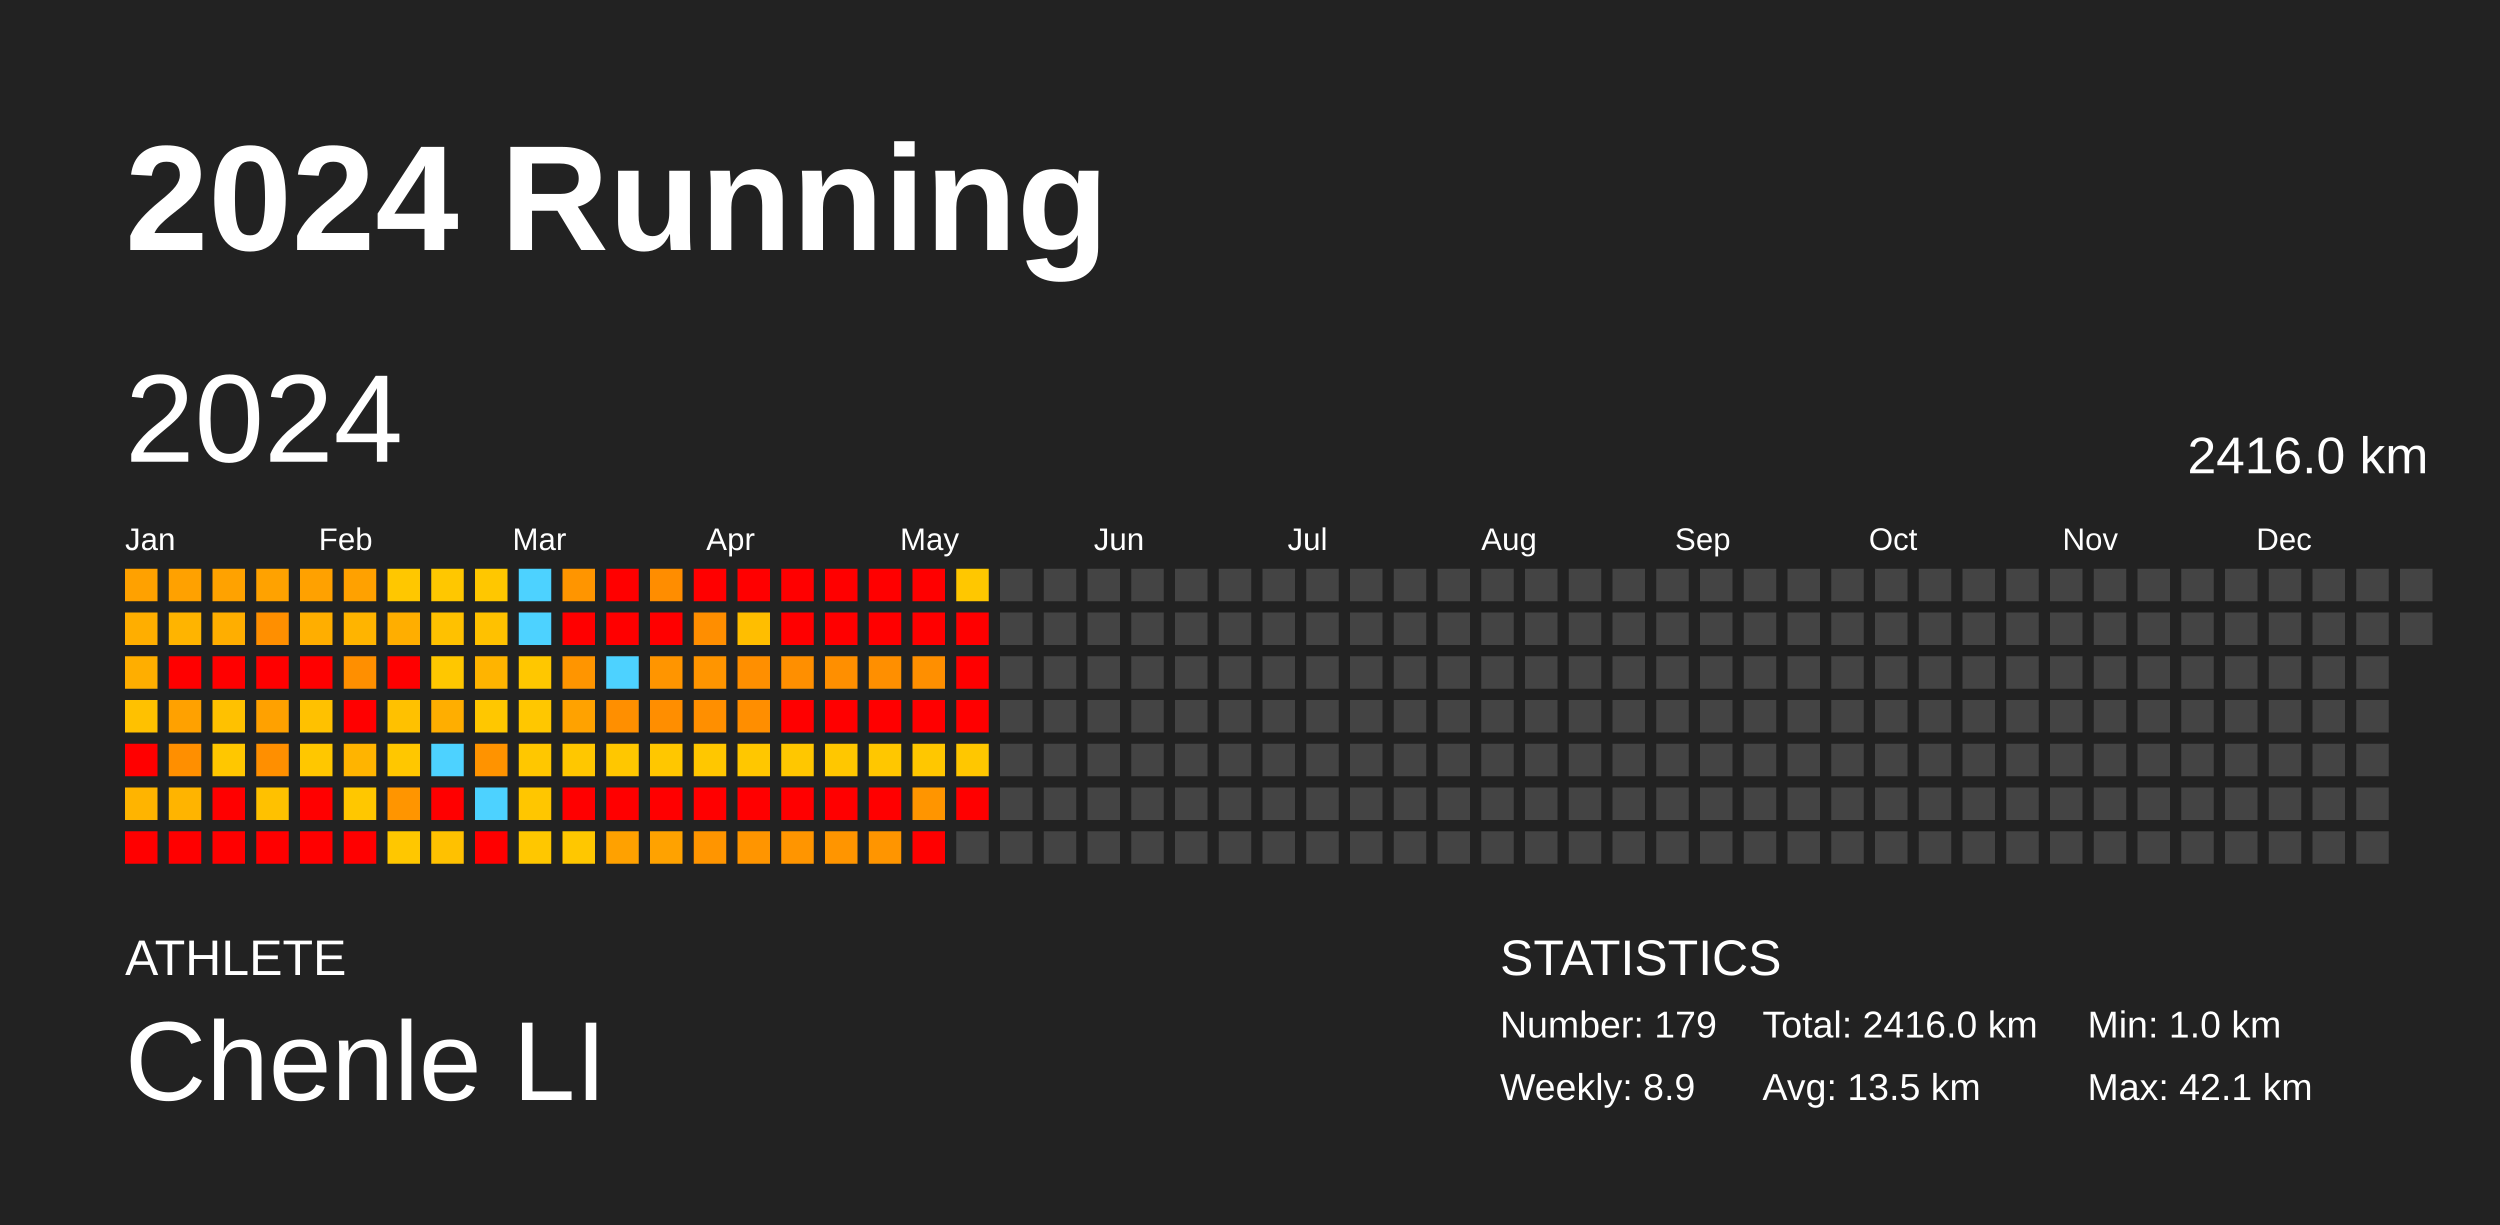
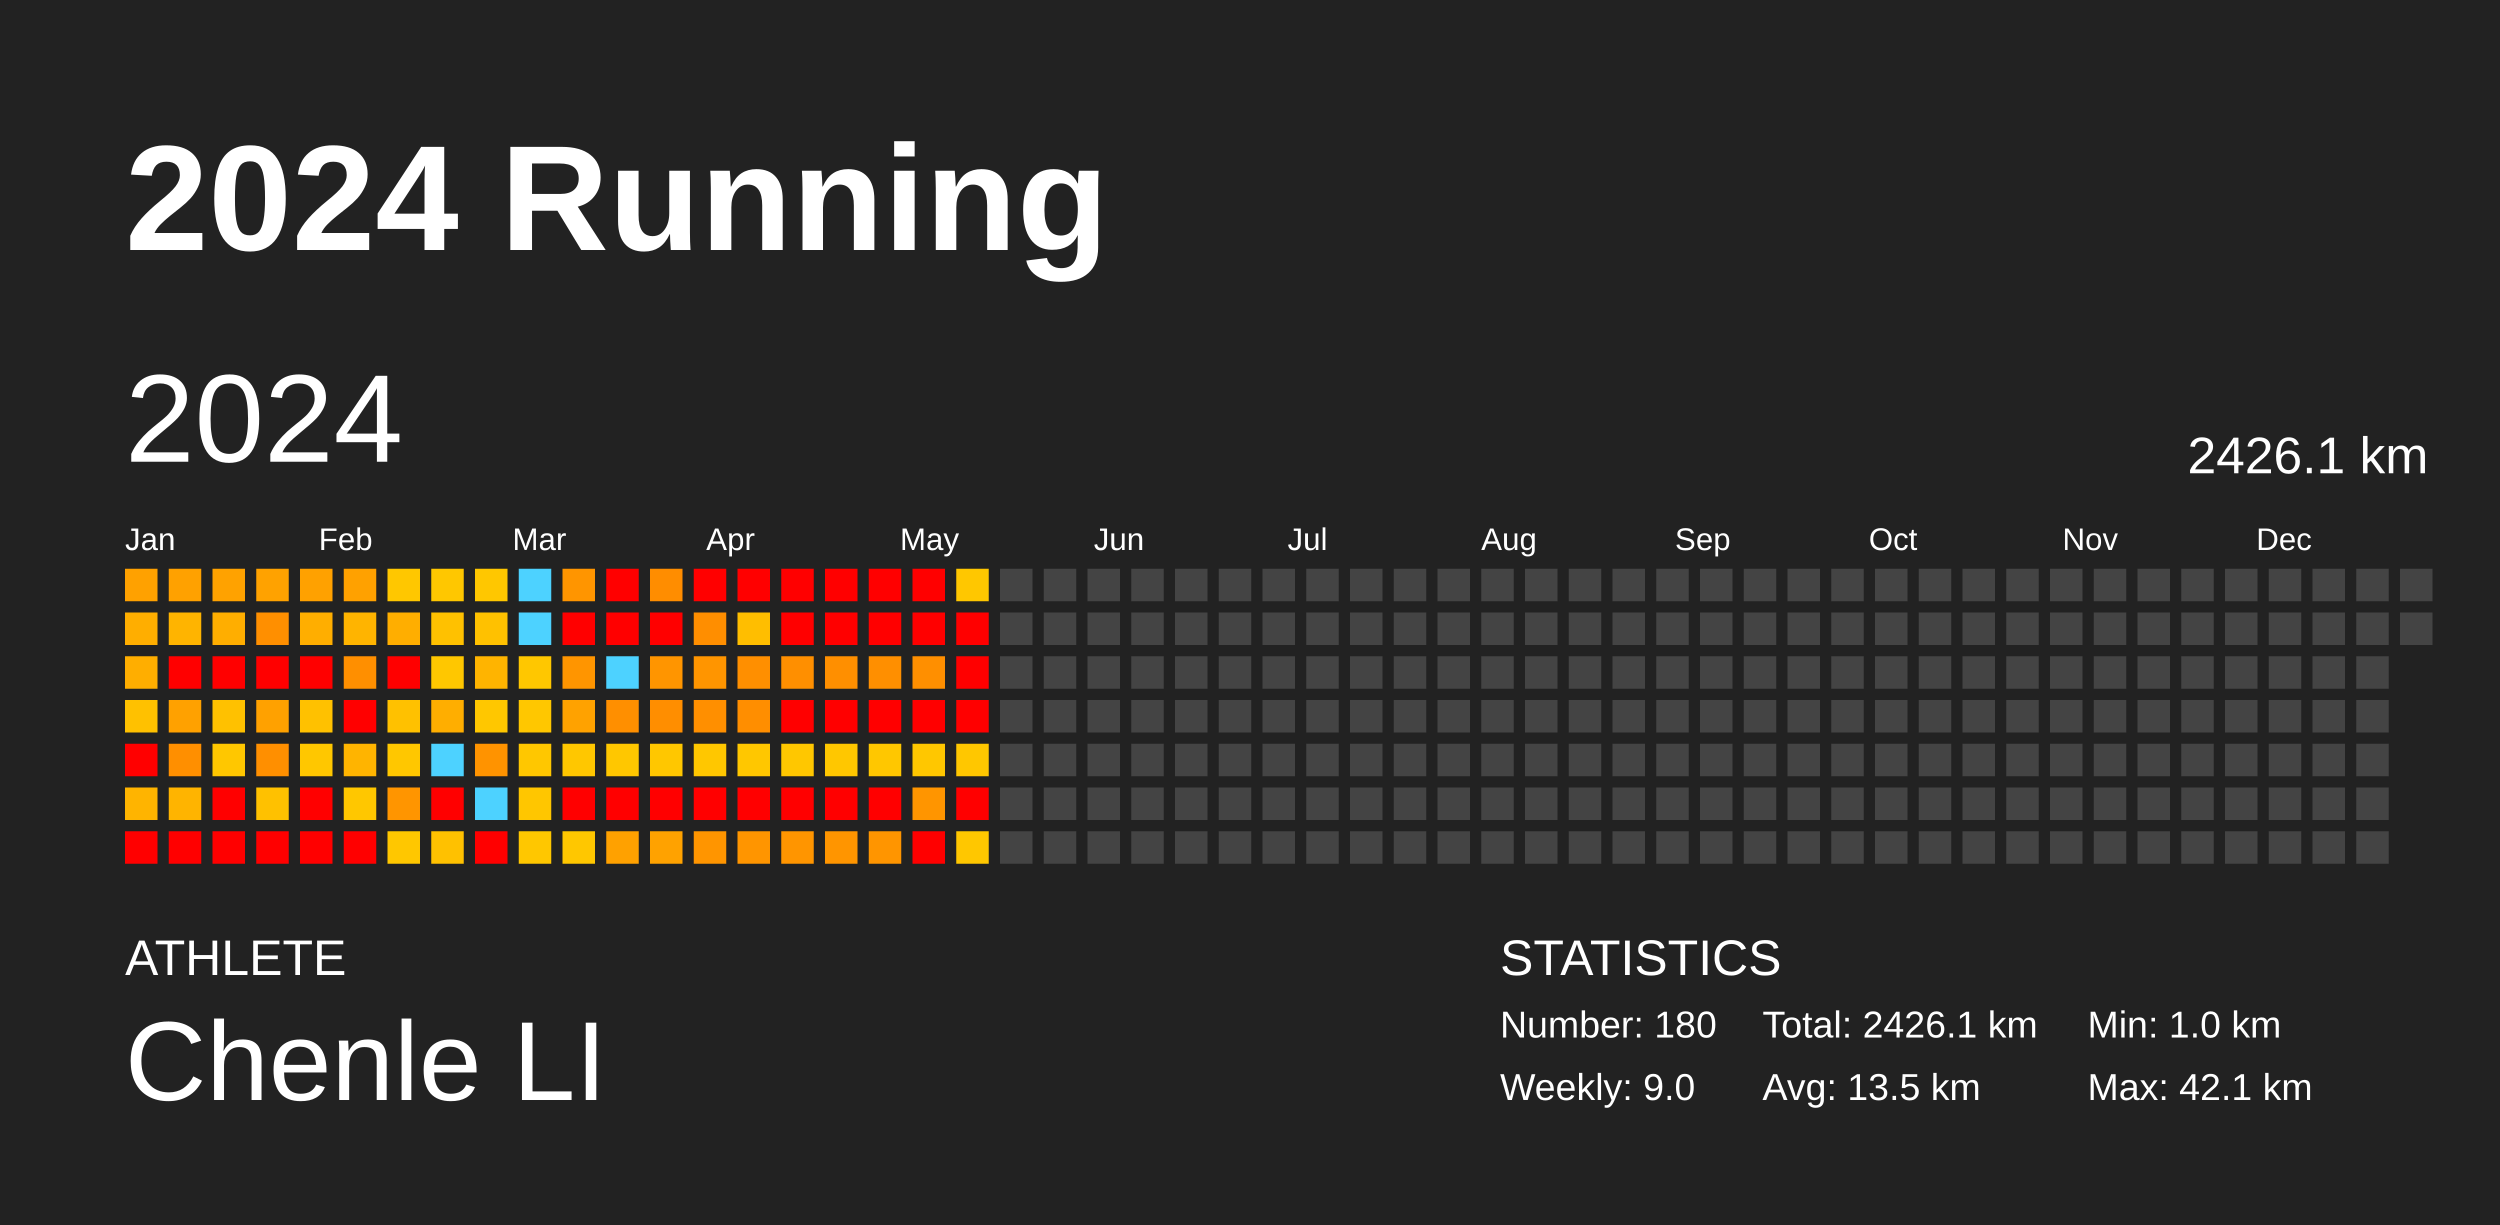
<svg xmlns="http://www.w3.org/2000/svg" baseProfile="full" height="98mm" version="1.1" viewBox="0,0,200,98" width="200mm">
  <defs />
  <rect fill="#222222" height="98" width="200" x="0" y="0" />
  <text fill="#FFFFFF" style="font-size:12px; font-family:Arial; font-weight:bold;" x="10" y="20">2024 Running</text>
  <text fill="#FFFFFF" style="font-size:4px; font-family:Arial" x="10" y="78">ATHLETE</text>
  <text fill="#FFFFFF" style="font-size:9px; font-family:Arial" x="10" y="88">Chenle LI</text>
  <text fill="#FFFFFF" style="font-size:4px; font-family:Arial" x="120" y="78">STATISTICS</text>
-   <text fill="#FFFFFF" style="font-size:3px; font-family:Arial" x="120" y="83">Number: 179</text>
-   <text fill="#FFFFFF" style="font-size:3px; font-family:Arial" x="120" y="88">Weekly: 8.9</text>
-   <text fill="#FFFFFF" style="font-size:3px; font-family:Arial" x="141" y="83">Total: 2416.0 km</text>
+   <text fill="#FFFFFF" style="font-size:3px; font-family:Arial" x="120" y="83">Number: 180</text>
+   <text fill="#FFFFFF" style="font-size:3px; font-family:Arial" x="120" y="88">Weekly: 9.0</text>
+   <text fill="#FFFFFF" style="font-size:3px; font-family:Arial" x="141" y="83">Total: 2426.1 km</text>
  <text fill="#FFFFFF" style="font-size:3px; font-family:Arial" x="141" y="88">Avg: 13.5 km</text>
  <text fill="#FFFFFF" style="font-size:3px; font-family:Arial" x="167" y="83">Min: 1.0 km</text>
  <text fill="#FFFFFF" style="font-size:3px; font-family:Arial" x="167" y="88">Max: 42.1 km</text>
  <text dominant-baseline="hanging" fill="#FFFFFF" style="font-size:10.0px; font-family:Arial;" x="10" y="30">2024</text>
-   <text dominant-baseline="hanging" fill="#FFFFFF" style="font-size:4.125px; font-family:Arial;" x="175" y="35">2416.0 km</text>
+   <text dominant-baseline="hanging" fill="#FFFFFF" style="font-size:4.125px; font-family:Arial;" x="175" y="35">2426.1 km</text>
  <text fill="#FFFFFF" style="font-size:2.5px; font-family:Arial" x="10.0" y="44">Jan</text>
  <text fill="#FFFFFF" style="font-size:2.5px; font-family:Arial" x="25.5" y="44">Feb</text>
  <text fill="#FFFFFF" style="font-size:2.5px; font-family:Arial" x="41.0" y="44">Mar</text>
  <text fill="#FFFFFF" style="font-size:2.5px; font-family:Arial" x="56.5" y="44">Apr</text>
  <text fill="#FFFFFF" style="font-size:2.5px; font-family:Arial" x="72.0" y="44">May</text>
  <text fill="#FFFFFF" style="font-size:2.5px; font-family:Arial" x="87.5" y="44">Jun</text>
  <text fill="#FFFFFF" style="font-size:2.5px; font-family:Arial" x="103.0" y="44">Jul</text>
  <text fill="#FFFFFF" style="font-size:2.5px; font-family:Arial" x="118.5" y="44">Aug</text>
  <text fill="#FFFFFF" style="font-size:2.5px; font-family:Arial" x="134.0" y="44">Sep</text>
  <text fill="#FFFFFF" style="font-size:2.5px; font-family:Arial" x="149.5" y="44">Oct</text>
  <text fill="#FFFFFF" style="font-size:2.5px; font-family:Arial" x="165.0" y="44">Nov</text>
  <text fill="#FFFFFF" style="font-size:2.5px; font-family:Arial" x="180.5" y="44">Dec</text>
  <rect fill="#ffa100" height="2.6" width="2.6" x="10.0" y="45.5" />
  <rect fill="#ffae00" height="2.6" width="2.6" x="10.0" y="49.0" />
  <rect fill="#ffae00" height="2.6" width="2.6" x="10.0" y="52.5" />
  <rect fill="#ffc100" height="2.6" width="2.6" x="10.0" y="56.0" />
  <rect fill="red" height="2.6" width="2.6" x="10.0" y="59.5" />
  <rect fill="#ffb400" height="2.6" width="2.6" x="10.0" y="63.0" />
  <rect fill="red" height="2.6" width="2.6" x="10.0" y="66.5" />
  <rect fill="#ffa100" height="2.6" width="2.6" x="13.5" y="45.5" />
  <rect fill="#ffb400" height="2.6" width="2.6" x="13.5" y="49.0" />
  <rect fill="red" height="2.6" width="2.6" x="13.5" y="52.5" />
  <rect fill="#ffa100" height="2.6" width="2.6" x="13.5" y="56.0" />
  <rect fill="#ff8f00" height="2.6" width="2.6" x="13.5" y="59.5" />
  <rect fill="#ffb400" height="2.6" width="2.6" x="13.5" y="63.0" />
  <rect fill="red" height="2.6" width="2.6" x="13.5" y="66.5" />
  <rect fill="#ffa200" height="2.6" width="2.6" x="17.0" y="45.5" />
  <rect fill="#ffae00" height="2.6" width="2.6" x="17.0" y="49.0" />
  <rect fill="red" height="2.6" width="2.6" x="17.0" y="52.5" />
  <rect fill="#ffc100" height="2.6" width="2.6" x="17.0" y="56.0" />
  <rect fill="#ffc700" height="2.6" width="2.6" x="17.0" y="59.5" />
  <rect fill="red" height="2.6" width="2.6" x="17.0" y="63.0" />
  <rect fill="red" height="2.6" width="2.6" x="17.0" y="66.5" />
  <rect fill="#ffa200" height="2.6" width="2.6" x="20.5" y="45.5" />
  <rect fill="#ff8f00" height="2.6" width="2.6" x="20.5" y="49.0" />
  <rect fill="red" height="2.6" width="2.6" x="20.5" y="52.5" />
  <rect fill="#ffa100" height="2.6" width="2.6" x="20.5" y="56.0" />
  <rect fill="#ff8f00" height="2.6" width="2.6" x="20.5" y="59.5" />
  <rect fill="#ffc100" height="2.6" width="2.6" x="20.5" y="63.0" />
  <rect fill="red" height="2.6" width="2.6" x="20.5" y="66.5" />
  <rect fill="#ffa100" height="2.6" width="2.6" x="24.0" y="45.5" />
  <rect fill="#ffae00" height="2.6" width="2.6" x="24.0" y="49.0" />
  <rect fill="red" height="2.6" width="2.6" x="24.0" y="52.5" />
  <rect fill="#ffc100" height="2.6" width="2.6" x="24.0" y="56.0" />
  <rect fill="#ffc700" height="2.6" width="2.6" x="24.0" y="59.5" />
  <rect fill="red" height="2.6" width="2.6" x="24.0" y="63.0" />
  <rect fill="red" height="2.6" width="2.6" x="24.0" y="66.5" />
  <rect fill="#ffa100" height="2.6" width="2.6" x="27.5" y="45.5" />
  <rect fill="#ffb400" height="2.6" width="2.6" x="27.5" y="49.0" />
  <rect fill="#ff8f00" height="2.6" width="2.6" x="27.5" y="52.5" />
  <rect fill="red" height="2.6" width="2.6" x="27.5" y="56.0" />
  <rect fill="#ffb400" height="2.6" width="2.6" x="27.5" y="59.5" />
  <rect fill="#ffc700" height="2.6" width="2.6" x="27.5" y="63.0" />
  <rect fill="red" height="2.6" width="2.6" x="27.5" y="66.5" />
  <rect fill="#ffc700" height="2.6" width="2.6" x="31.0" y="45.5" />
  <rect fill="#ffae00" height="2.6" width="2.6" x="31.0" y="49.0" />
  <rect fill="red" height="2.6" width="2.6" x="31.0" y="52.5" />
  <rect fill="#ffc100" height="2.6" width="2.6" x="31.0" y="56.0" />
  <rect fill="#ffc700" height="2.6" width="2.6" x="31.0" y="59.5" />
  <rect fill="#ff9500" height="2.6" width="2.6" x="31.0" y="63.0" />
  <rect fill="#ffc700" height="2.6" width="2.6" x="31.0" y="66.5" />
  <rect fill="#ffc700" height="2.6" width="2.6" x="34.5" y="45.5" />
  <rect fill="#ffc100" height="2.6" width="2.6" x="34.5" y="49.0" />
  <rect fill="#ffc700" height="2.6" width="2.6" x="34.5" y="52.5" />
  <rect fill="#ffae00" height="2.6" width="2.6" x="34.5" y="56.0" />
  <rect fill="#4dd2ff" height="2.6" width="2.6" x="34.5" y="59.5" />
  <rect fill="red" height="2.6" width="2.6" x="34.5" y="63.0" />
  <rect fill="#ffc100" height="2.6" width="2.6" x="34.5" y="66.5" />
  <rect fill="#ffc700" height="2.6" width="2.6" x="38.0" y="45.5" />
  <rect fill="#ffc100" height="2.6" width="2.6" x="38.0" y="49.0" />
  <rect fill="#ffb400" height="2.6" width="2.6" x="38.0" y="52.5" />
  <rect fill="#ffc700" height="2.6" width="2.6" x="38.0" y="56.0" />
  <rect fill="#ff9300" height="2.6" width="2.6" x="38.0" y="59.5" />
  <rect fill="#4dd2ff" height="2.6" width="2.6" x="38.0" y="63.0" />
  <rect fill="red" height="2.6" width="2.6" x="38.0" y="66.5" />
  <rect fill="#4dd2ff" height="2.6" width="2.6" x="41.5" y="45.5" />
  <rect fill="#4dd2ff" height="2.6" width="2.6" x="41.5" y="49.0" />
  <rect fill="#ffc700" height="2.6" width="2.6" x="41.5" y="52.5" />
  <rect fill="#ffc700" height="2.6" width="2.6" x="41.5" y="56.0" />
  <rect fill="#ffc700" height="2.6" width="2.6" x="41.5" y="59.5" />
  <rect fill="#ffc600" height="2.6" width="2.6" x="41.5" y="63.0" />
  <rect fill="#ffc700" height="2.6" width="2.6" x="41.5" y="66.5" />
  <rect fill="#ff9500" height="2.6" width="2.6" x="45.0" y="45.5" />
  <rect fill="red" height="2.6" width="2.6" x="45.0" y="49.0" />
  <rect fill="#ff9500" height="2.6" width="2.6" x="45.0" y="52.5" />
  <rect fill="#ffa200" height="2.6" width="2.6" x="45.0" y="56.0" />
  <rect fill="#ffc700" height="2.6" width="2.6" x="45.0" y="59.5" />
  <rect fill="red" height="2.6" width="2.6" x="45.0" y="63.0" />
  <rect fill="#ffc700" height="2.6" width="2.6" x="45.0" y="66.5" />
  <rect fill="red" height="2.6" width="2.6" x="48.5" y="45.5" />
  <rect fill="red" height="2.6" width="2.6" x="48.5" y="49.0" />
  <rect fill="#4dd2ff" height="2.6" width="2.6" x="48.5" y="52.5" />
  <rect fill="#ff8f00" height="2.6" width="2.6" x="48.5" y="56.0" />
  <rect fill="#ffc700" height="2.6" width="2.6" x="48.5" y="59.5" />
  <rect fill="red" height="2.6" width="2.6" x="48.5" y="63.0" />
  <rect fill="#ffa100" height="2.6" width="2.6" x="48.5" y="66.5" />
  <rect fill="#ff8d00" height="2.6" width="2.6" x="52.0" y="45.5" />
  <rect fill="red" height="2.6" width="2.6" x="52.0" y="49.0" />
  <rect fill="#ff9500" height="2.6" width="2.6" x="52.0" y="52.5" />
  <rect fill="#ff8e00" height="2.6" width="2.6" x="52.0" y="56.0" />
  <rect fill="#ffc700" height="2.6" width="2.6" x="52.0" y="59.5" />
  <rect fill="red" height="2.6" width="2.6" x="52.0" y="63.0" />
  <rect fill="#ffa200" height="2.6" width="2.6" x="52.0" y="66.5" />
  <rect fill="red" height="2.6" width="2.6" x="55.5" y="45.5" />
  <rect fill="#ff8e00" height="2.6" width="2.6" x="55.5" y="49.0" />
  <rect fill="#ff9500" height="2.6" width="2.6" x="55.5" y="52.5" />
  <rect fill="#ff8f00" height="2.6" width="2.6" x="55.5" y="56.0" />
  <rect fill="#ffc700" height="2.6" width="2.6" x="55.5" y="59.5" />
  <rect fill="red" height="2.6" width="2.6" x="55.5" y="63.0" />
  <rect fill="#ff9500" height="2.6" width="2.6" x="55.5" y="66.5" />
  <rect fill="red" height="2.6" width="2.6" x="59.0" y="45.5" />
  <rect fill="#ffbe00" height="2.6" width="2.6" x="59.0" y="49.0" />
  <rect fill="#ff8f00" height="2.6" width="2.6" x="59.0" y="52.5" />
  <rect fill="#ff8e00" height="2.6" width="2.6" x="59.0" y="56.0" />
  <rect fill="#ffc700" height="2.6" width="2.6" x="59.0" y="59.5" />
  <rect fill="red" height="2.6" width="2.6" x="59.0" y="63.0" />
  <rect fill="#ff9500" height="2.6" width="2.6" x="59.0" y="66.5" />
  <rect fill="red" height="2.6" width="2.6" x="62.5" y="45.5" />
  <rect fill="red" height="2.6" width="2.6" x="62.5" y="49.0" />
  <rect fill="#ff8f00" height="2.6" width="2.6" x="62.5" y="52.5" />
  <rect fill="red" height="2.6" width="2.6" x="62.5" y="56.0" />
  <rect fill="#ffc700" height="2.6" width="2.6" x="62.5" y="59.5" />
  <rect fill="red" height="2.6" width="2.6" x="62.5" y="63.0" />
  <rect fill="#ff9500" height="2.6" width="2.6" x="62.5" y="66.5" />
  <rect fill="red" height="2.6" width="2.6" x="66.0" y="45.5" />
  <rect fill="red" height="2.6" width="2.6" x="66.0" y="49.0" />
  <rect fill="#ff8f00" height="2.6" width="2.6" x="66.0" y="52.5" />
  <rect fill="red" height="2.6" width="2.6" x="66.0" y="56.0" />
  <rect fill="#ffc700" height="2.6" width="2.6" x="66.0" y="59.5" />
  <rect fill="red" height="2.6" width="2.6" x="66.0" y="63.0" />
  <rect fill="#ff9500" height="2.6" width="2.6" x="66.0" y="66.5" />
  <rect fill="red" height="2.6" width="2.6" x="69.5" y="45.5" />
  <rect fill="red" height="2.6" width="2.6" x="69.5" y="49.0" />
  <rect fill="#ff8f00" height="2.6" width="2.6" x="69.5" y="52.5" />
  <rect fill="red" height="2.6" width="2.6" x="69.5" y="56.0" />
  <rect fill="#ffc700" height="2.6" width="2.6" x="69.5" y="59.5" />
  <rect fill="red" height="2.6" width="2.6" x="69.5" y="63.0" />
  <rect fill="#ff9500" height="2.6" width="2.6" x="69.5" y="66.5" />
  <rect fill="red" height="2.6" width="2.6" x="73.0" y="45.5" />
  <rect fill="red" height="2.6" width="2.6" x="73.0" y="49.0" />
  <rect fill="#ff8f00" height="2.6" width="2.6" x="73.0" y="52.5" />
  <rect fill="red" height="2.6" width="2.6" x="73.0" y="56.0" />
  <rect fill="#ffc700" height="2.6" width="2.6" x="73.0" y="59.5" />
  <rect fill="#ff9500" height="2.6" width="2.6" x="73.0" y="63.0" />
  <rect fill="red" height="2.6" width="2.6" x="73.0" y="66.5" />
  <rect fill="#ffc700" height="2.6" width="2.6" x="76.5" y="45.5" />
  <rect fill="red" height="2.6" width="2.6" x="76.5" y="49.0" />
  <rect fill="red" height="2.6" width="2.6" x="76.5" y="52.5" />
  <rect fill="red" height="2.6" width="2.6" x="76.5" y="56.0" />
  <rect fill="#ffc700" height="2.6" width="2.6" x="76.5" y="59.5" />
  <rect fill="red" height="2.6" width="2.6" x="76.5" y="63.0" />
-   <rect fill="#444444" height="2.6" width="2.6" x="76.5" y="66.5" />
+   <rect fill="#ffc700" height="2.6" width="2.6" x="76.5" y="66.5" />
  <rect fill="#444444" height="2.6" width="2.6" x="80.0" y="45.5" />
  <rect fill="#444444" height="2.6" width="2.6" x="80.0" y="49.0" />
  <rect fill="#444444" height="2.6" width="2.6" x="80.0" y="52.5" />
  <rect fill="#444444" height="2.6" width="2.6" x="80.0" y="56.0" />
  <rect fill="#444444" height="2.6" width="2.6" x="80.0" y="59.5" />
  <rect fill="#444444" height="2.6" width="2.6" x="80.0" y="63.0" />
  <rect fill="#444444" height="2.6" width="2.6" x="80.0" y="66.5" />
  <rect fill="#444444" height="2.6" width="2.6" x="83.5" y="45.5" />
  <rect fill="#444444" height="2.6" width="2.6" x="83.5" y="49.0" />
  <rect fill="#444444" height="2.6" width="2.6" x="83.5" y="52.5" />
  <rect fill="#444444" height="2.6" width="2.6" x="83.5" y="56.0" />
  <rect fill="#444444" height="2.6" width="2.6" x="83.5" y="59.5" />
  <rect fill="#444444" height="2.6" width="2.6" x="83.5" y="63.0" />
  <rect fill="#444444" height="2.6" width="2.6" x="83.5" y="66.5" />
  <rect fill="#444444" height="2.6" width="2.6" x="87.0" y="45.5" />
  <rect fill="#444444" height="2.6" width="2.6" x="87.0" y="49.0" />
  <rect fill="#444444" height="2.6" width="2.6" x="87.0" y="52.5" />
  <rect fill="#444444" height="2.6" width="2.6" x="87.0" y="56.0" />
  <rect fill="#444444" height="2.6" width="2.6" x="87.0" y="59.5" />
  <rect fill="#444444" height="2.6" width="2.6" x="87.0" y="63.0" />
  <rect fill="#444444" height="2.6" width="2.6" x="87.0" y="66.5" />
  <rect fill="#444444" height="2.6" width="2.6" x="90.5" y="45.5" />
  <rect fill="#444444" height="2.6" width="2.6" x="90.5" y="49.0" />
  <rect fill="#444444" height="2.6" width="2.6" x="90.5" y="52.5" />
  <rect fill="#444444" height="2.6" width="2.6" x="90.5" y="56.0" />
  <rect fill="#444444" height="2.6" width="2.6" x="90.5" y="59.5" />
  <rect fill="#444444" height="2.6" width="2.6" x="90.5" y="63.0" />
  <rect fill="#444444" height="2.6" width="2.6" x="90.5" y="66.5" />
  <rect fill="#444444" height="2.6" width="2.6" x="94.0" y="45.5" />
  <rect fill="#444444" height="2.6" width="2.6" x="94.0" y="49.0" />
  <rect fill="#444444" height="2.6" width="2.6" x="94.0" y="52.5" />
  <rect fill="#444444" height="2.6" width="2.6" x="94.0" y="56.0" />
  <rect fill="#444444" height="2.6" width="2.6" x="94.0" y="59.5" />
  <rect fill="#444444" height="2.6" width="2.6" x="94.0" y="63.0" />
  <rect fill="#444444" height="2.6" width="2.6" x="94.0" y="66.5" />
  <rect fill="#444444" height="2.6" width="2.6" x="97.5" y="45.5" />
  <rect fill="#444444" height="2.6" width="2.6" x="97.5" y="49.0" />
  <rect fill="#444444" height="2.6" width="2.6" x="97.5" y="52.5" />
  <rect fill="#444444" height="2.6" width="2.6" x="97.5" y="56.0" />
  <rect fill="#444444" height="2.6" width="2.6" x="97.5" y="59.5" />
  <rect fill="#444444" height="2.6" width="2.6" x="97.5" y="63.0" />
  <rect fill="#444444" height="2.6" width="2.6" x="97.5" y="66.5" />
  <rect fill="#444444" height="2.6" width="2.6" x="101.0" y="45.5" />
  <rect fill="#444444" height="2.6" width="2.6" x="101.0" y="49.0" />
  <rect fill="#444444" height="2.6" width="2.6" x="101.0" y="52.5" />
  <rect fill="#444444" height="2.6" width="2.6" x="101.0" y="56.0" />
  <rect fill="#444444" height="2.6" width="2.6" x="101.0" y="59.5" />
  <rect fill="#444444" height="2.6" width="2.6" x="101.0" y="63.0" />
  <rect fill="#444444" height="2.6" width="2.6" x="101.0" y="66.5" />
  <rect fill="#444444" height="2.6" width="2.6" x="104.5" y="45.5" />
  <rect fill="#444444" height="2.6" width="2.6" x="104.5" y="49.0" />
  <rect fill="#444444" height="2.6" width="2.6" x="104.5" y="52.5" />
  <rect fill="#444444" height="2.6" width="2.6" x="104.5" y="56.0" />
  <rect fill="#444444" height="2.6" width="2.6" x="104.5" y="59.5" />
  <rect fill="#444444" height="2.6" width="2.6" x="104.5" y="63.0" />
  <rect fill="#444444" height="2.6" width="2.6" x="104.5" y="66.5" />
  <rect fill="#444444" height="2.6" width="2.6" x="108.0" y="45.5" />
  <rect fill="#444444" height="2.6" width="2.6" x="108.0" y="49.0" />
  <rect fill="#444444" height="2.6" width="2.6" x="108.0" y="52.5" />
  <rect fill="#444444" height="2.6" width="2.6" x="108.0" y="56.0" />
  <rect fill="#444444" height="2.6" width="2.6" x="108.0" y="59.5" />
  <rect fill="#444444" height="2.6" width="2.6" x="108.0" y="63.0" />
  <rect fill="#444444" height="2.6" width="2.6" x="108.0" y="66.5" />
  <rect fill="#444444" height="2.6" width="2.6" x="111.5" y="45.5" />
  <rect fill="#444444" height="2.6" width="2.6" x="111.5" y="49.0" />
  <rect fill="#444444" height="2.6" width="2.6" x="111.5" y="52.5" />
  <rect fill="#444444" height="2.6" width="2.6" x="111.5" y="56.0" />
  <rect fill="#444444" height="2.6" width="2.6" x="111.5" y="59.5" />
  <rect fill="#444444" height="2.6" width="2.6" x="111.5" y="63.0" />
  <rect fill="#444444" height="2.6" width="2.6" x="111.5" y="66.5" />
  <rect fill="#444444" height="2.6" width="2.6" x="115.0" y="45.5" />
  <rect fill="#444444" height="2.6" width="2.6" x="115.0" y="49.0" />
  <rect fill="#444444" height="2.6" width="2.6" x="115.0" y="52.5" />
  <rect fill="#444444" height="2.6" width="2.6" x="115.0" y="56.0" />
  <rect fill="#444444" height="2.6" width="2.6" x="115.0" y="59.5" />
  <rect fill="#444444" height="2.6" width="2.6" x="115.0" y="63.0" />
  <rect fill="#444444" height="2.6" width="2.6" x="115.0" y="66.5" />
  <rect fill="#444444" height="2.6" width="2.6" x="118.5" y="45.5" />
  <rect fill="#444444" height="2.6" width="2.6" x="118.5" y="49.0" />
  <rect fill="#444444" height="2.6" width="2.6" x="118.5" y="52.5" />
  <rect fill="#444444" height="2.6" width="2.6" x="118.5" y="56.0" />
  <rect fill="#444444" height="2.6" width="2.6" x="118.5" y="59.5" />
  <rect fill="#444444" height="2.6" width="2.6" x="118.5" y="63.0" />
  <rect fill="#444444" height="2.6" width="2.6" x="118.5" y="66.5" />
  <rect fill="#444444" height="2.6" width="2.6" x="122.0" y="45.5" />
  <rect fill="#444444" height="2.6" width="2.6" x="122.0" y="49.0" />
  <rect fill="#444444" height="2.6" width="2.6" x="122.0" y="52.5" />
  <rect fill="#444444" height="2.6" width="2.6" x="122.0" y="56.0" />
  <rect fill="#444444" height="2.6" width="2.6" x="122.0" y="59.5" />
  <rect fill="#444444" height="2.6" width="2.6" x="122.0" y="63.0" />
  <rect fill="#444444" height="2.6" width="2.6" x="122.0" y="66.5" />
  <rect fill="#444444" height="2.6" width="2.6" x="125.5" y="45.5" />
  <rect fill="#444444" height="2.6" width="2.6" x="125.5" y="49.0" />
  <rect fill="#444444" height="2.6" width="2.6" x="125.5" y="52.5" />
  <rect fill="#444444" height="2.6" width="2.6" x="125.5" y="56.0" />
  <rect fill="#444444" height="2.6" width="2.6" x="125.5" y="59.5" />
  <rect fill="#444444" height="2.6" width="2.6" x="125.5" y="63.0" />
  <rect fill="#444444" height="2.6" width="2.6" x="125.5" y="66.5" />
  <rect fill="#444444" height="2.6" width="2.6" x="129.0" y="45.5" />
  <rect fill="#444444" height="2.6" width="2.6" x="129.0" y="49.0" />
  <rect fill="#444444" height="2.6" width="2.6" x="129.0" y="52.5" />
  <rect fill="#444444" height="2.6" width="2.6" x="129.0" y="56.0" />
  <rect fill="#444444" height="2.6" width="2.6" x="129.0" y="59.5" />
  <rect fill="#444444" height="2.6" width="2.6" x="129.0" y="63.0" />
  <rect fill="#444444" height="2.6" width="2.6" x="129.0" y="66.5" />
  <rect fill="#444444" height="2.6" width="2.6" x="132.5" y="45.5" />
  <rect fill="#444444" height="2.6" width="2.6" x="132.5" y="49.0" />
  <rect fill="#444444" height="2.6" width="2.6" x="132.5" y="52.5" />
  <rect fill="#444444" height="2.6" width="2.6" x="132.5" y="56.0" />
  <rect fill="#444444" height="2.6" width="2.6" x="132.5" y="59.5" />
  <rect fill="#444444" height="2.6" width="2.6" x="132.5" y="63.0" />
  <rect fill="#444444" height="2.6" width="2.6" x="132.5" y="66.5" />
  <rect fill="#444444" height="2.6" width="2.6" x="136.0" y="45.5" />
  <rect fill="#444444" height="2.6" width="2.6" x="136.0" y="49.0" />
  <rect fill="#444444" height="2.6" width="2.6" x="136.0" y="52.5" />
  <rect fill="#444444" height="2.6" width="2.6" x="136.0" y="56.0" />
  <rect fill="#444444" height="2.6" width="2.6" x="136.0" y="59.5" />
  <rect fill="#444444" height="2.6" width="2.6" x="136.0" y="63.0" />
  <rect fill="#444444" height="2.6" width="2.6" x="136.0" y="66.5" />
  <rect fill="#444444" height="2.6" width="2.6" x="139.5" y="45.5" />
  <rect fill="#444444" height="2.6" width="2.6" x="139.5" y="49.0" />
  <rect fill="#444444" height="2.6" width="2.6" x="139.5" y="52.5" />
  <rect fill="#444444" height="2.6" width="2.6" x="139.5" y="56.0" />
  <rect fill="#444444" height="2.6" width="2.6" x="139.5" y="59.5" />
  <rect fill="#444444" height="2.6" width="2.6" x="139.5" y="63.0" />
  <rect fill="#444444" height="2.6" width="2.6" x="139.5" y="66.5" />
  <rect fill="#444444" height="2.6" width="2.6" x="143.0" y="45.5" />
  <rect fill="#444444" height="2.6" width="2.6" x="143.0" y="49.0" />
  <rect fill="#444444" height="2.6" width="2.6" x="143.0" y="52.5" />
  <rect fill="#444444" height="2.6" width="2.6" x="143.0" y="56.0" />
  <rect fill="#444444" height="2.6" width="2.6" x="143.0" y="59.5" />
  <rect fill="#444444" height="2.6" width="2.6" x="143.0" y="63.0" />
  <rect fill="#444444" height="2.6" width="2.6" x="143.0" y="66.5" />
  <rect fill="#444444" height="2.6" width="2.6" x="146.5" y="45.5" />
  <rect fill="#444444" height="2.6" width="2.6" x="146.5" y="49.0" />
  <rect fill="#444444" height="2.6" width="2.6" x="146.5" y="52.5" />
  <rect fill="#444444" height="2.6" width="2.6" x="146.5" y="56.0" />
  <rect fill="#444444" height="2.6" width="2.6" x="146.5" y="59.5" />
  <rect fill="#444444" height="2.6" width="2.6" x="146.5" y="63.0" />
  <rect fill="#444444" height="2.6" width="2.6" x="146.5" y="66.5" />
  <rect fill="#444444" height="2.6" width="2.6" x="150.0" y="45.5" />
  <rect fill="#444444" height="2.6" width="2.6" x="150.0" y="49.0" />
  <rect fill="#444444" height="2.6" width="2.6" x="150.0" y="52.5" />
  <rect fill="#444444" height="2.6" width="2.6" x="150.0" y="56.0" />
  <rect fill="#444444" height="2.6" width="2.6" x="150.0" y="59.5" />
  <rect fill="#444444" height="2.6" width="2.6" x="150.0" y="63.0" />
  <rect fill="#444444" height="2.6" width="2.6" x="150.0" y="66.5" />
  <rect fill="#444444" height="2.6" width="2.6" x="153.5" y="45.5" />
  <rect fill="#444444" height="2.6" width="2.6" x="153.5" y="49.0" />
  <rect fill="#444444" height="2.6" width="2.6" x="153.5" y="52.5" />
  <rect fill="#444444" height="2.6" width="2.6" x="153.5" y="56.0" />
  <rect fill="#444444" height="2.6" width="2.6" x="153.5" y="59.5" />
  <rect fill="#444444" height="2.6" width="2.6" x="153.5" y="63.0" />
  <rect fill="#444444" height="2.6" width="2.6" x="153.5" y="66.5" />
  <rect fill="#444444" height="2.6" width="2.6" x="157.0" y="45.5" />
  <rect fill="#444444" height="2.6" width="2.6" x="157.0" y="49.0" />
  <rect fill="#444444" height="2.6" width="2.6" x="157.0" y="52.5" />
  <rect fill="#444444" height="2.6" width="2.6" x="157.0" y="56.0" />
  <rect fill="#444444" height="2.6" width="2.6" x="157.0" y="59.5" />
  <rect fill="#444444" height="2.6" width="2.6" x="157.0" y="63.0" />
  <rect fill="#444444" height="2.6" width="2.6" x="157.0" y="66.5" />
  <rect fill="#444444" height="2.6" width="2.6" x="160.5" y="45.5" />
  <rect fill="#444444" height="2.6" width="2.6" x="160.5" y="49.0" />
  <rect fill="#444444" height="2.6" width="2.6" x="160.5" y="52.5" />
  <rect fill="#444444" height="2.6" width="2.6" x="160.5" y="56.0" />
  <rect fill="#444444" height="2.6" width="2.6" x="160.5" y="59.5" />
  <rect fill="#444444" height="2.6" width="2.6" x="160.5" y="63.0" />
  <rect fill="#444444" height="2.6" width="2.6" x="160.5" y="66.5" />
  <rect fill="#444444" height="2.6" width="2.6" x="164.0" y="45.5" />
  <rect fill="#444444" height="2.6" width="2.6" x="164.0" y="49.0" />
  <rect fill="#444444" height="2.6" width="2.6" x="164.0" y="52.5" />
  <rect fill="#444444" height="2.6" width="2.6" x="164.0" y="56.0" />
  <rect fill="#444444" height="2.6" width="2.6" x="164.0" y="59.5" />
  <rect fill="#444444" height="2.6" width="2.6" x="164.0" y="63.0" />
  <rect fill="#444444" height="2.6" width="2.6" x="164.0" y="66.5" />
  <rect fill="#444444" height="2.6" width="2.6" x="167.5" y="45.5" />
  <rect fill="#444444" height="2.6" width="2.6" x="167.5" y="49.0" />
  <rect fill="#444444" height="2.6" width="2.6" x="167.5" y="52.5" />
  <rect fill="#444444" height="2.6" width="2.6" x="167.5" y="56.0" />
  <rect fill="#444444" height="2.6" width="2.6" x="167.5" y="59.5" />
  <rect fill="#444444" height="2.6" width="2.6" x="167.5" y="63.0" />
  <rect fill="#444444" height="2.6" width="2.6" x="167.5" y="66.5" />
  <rect fill="#444444" height="2.6" width="2.6" x="171.0" y="45.5" />
  <rect fill="#444444" height="2.6" width="2.6" x="171.0" y="49.0" />
  <rect fill="#444444" height="2.6" width="2.6" x="171.0" y="52.5" />
  <rect fill="#444444" height="2.6" width="2.6" x="171.0" y="56.0" />
  <rect fill="#444444" height="2.6" width="2.6" x="171.0" y="59.5" />
  <rect fill="#444444" height="2.6" width="2.6" x="171.0" y="63.0" />
  <rect fill="#444444" height="2.6" width="2.6" x="171.0" y="66.5" />
  <rect fill="#444444" height="2.6" width="2.6" x="174.5" y="45.5" />
  <rect fill="#444444" height="2.6" width="2.6" x="174.5" y="49.0" />
  <rect fill="#444444" height="2.6" width="2.6" x="174.5" y="52.5" />
  <rect fill="#444444" height="2.6" width="2.6" x="174.5" y="56.0" />
  <rect fill="#444444" height="2.6" width="2.6" x="174.5" y="59.5" />
  <rect fill="#444444" height="2.6" width="2.6" x="174.5" y="63.0" />
  <rect fill="#444444" height="2.6" width="2.6" x="174.5" y="66.5" />
  <rect fill="#444444" height="2.6" width="2.6" x="178.0" y="45.5" />
  <rect fill="#444444" height="2.6" width="2.6" x="178.0" y="49.0" />
  <rect fill="#444444" height="2.6" width="2.6" x="178.0" y="52.5" />
  <rect fill="#444444" height="2.6" width="2.6" x="178.0" y="56.0" />
  <rect fill="#444444" height="2.6" width="2.6" x="178.0" y="59.5" />
  <rect fill="#444444" height="2.6" width="2.6" x="178.0" y="63.0" />
  <rect fill="#444444" height="2.6" width="2.6" x="178.0" y="66.5" />
  <rect fill="#444444" height="2.6" width="2.6" x="181.5" y="45.5" />
  <rect fill="#444444" height="2.6" width="2.6" x="181.5" y="49.0" />
  <rect fill="#444444" height="2.6" width="2.6" x="181.5" y="52.5" />
  <rect fill="#444444" height="2.6" width="2.6" x="181.5" y="56.0" />
  <rect fill="#444444" height="2.6" width="2.6" x="181.5" y="59.5" />
  <rect fill="#444444" height="2.6" width="2.6" x="181.5" y="63.0" />
  <rect fill="#444444" height="2.6" width="2.6" x="181.5" y="66.5" />
  <rect fill="#444444" height="2.6" width="2.6" x="185.0" y="45.5" />
  <rect fill="#444444" height="2.6" width="2.6" x="185.0" y="49.0" />
  <rect fill="#444444" height="2.6" width="2.6" x="185.0" y="52.5" />
  <rect fill="#444444" height="2.6" width="2.6" x="185.0" y="56.0" />
  <rect fill="#444444" height="2.6" width="2.6" x="185.0" y="59.5" />
  <rect fill="#444444" height="2.6" width="2.6" x="185.0" y="63.0" />
  <rect fill="#444444" height="2.6" width="2.6" x="185.0" y="66.5" />
  <rect fill="#444444" height="2.6" width="2.6" x="188.5" y="45.5" />
  <rect fill="#444444" height="2.6" width="2.6" x="188.5" y="49.0" />
  <rect fill="#444444" height="2.6" width="2.6" x="188.5" y="52.5" />
  <rect fill="#444444" height="2.6" width="2.6" x="188.5" y="56.0" />
  <rect fill="#444444" height="2.6" width="2.6" x="188.5" y="59.5" />
  <rect fill="#444444" height="2.6" width="2.6" x="188.5" y="63.0" />
  <rect fill="#444444" height="2.6" width="2.6" x="188.5" y="66.5" />
  <rect fill="#444444" height="2.6" width="2.6" x="192.0" y="45.5" />
  <rect fill="#444444" height="2.6" width="2.6" x="192.0" y="49.0" />
</svg>
